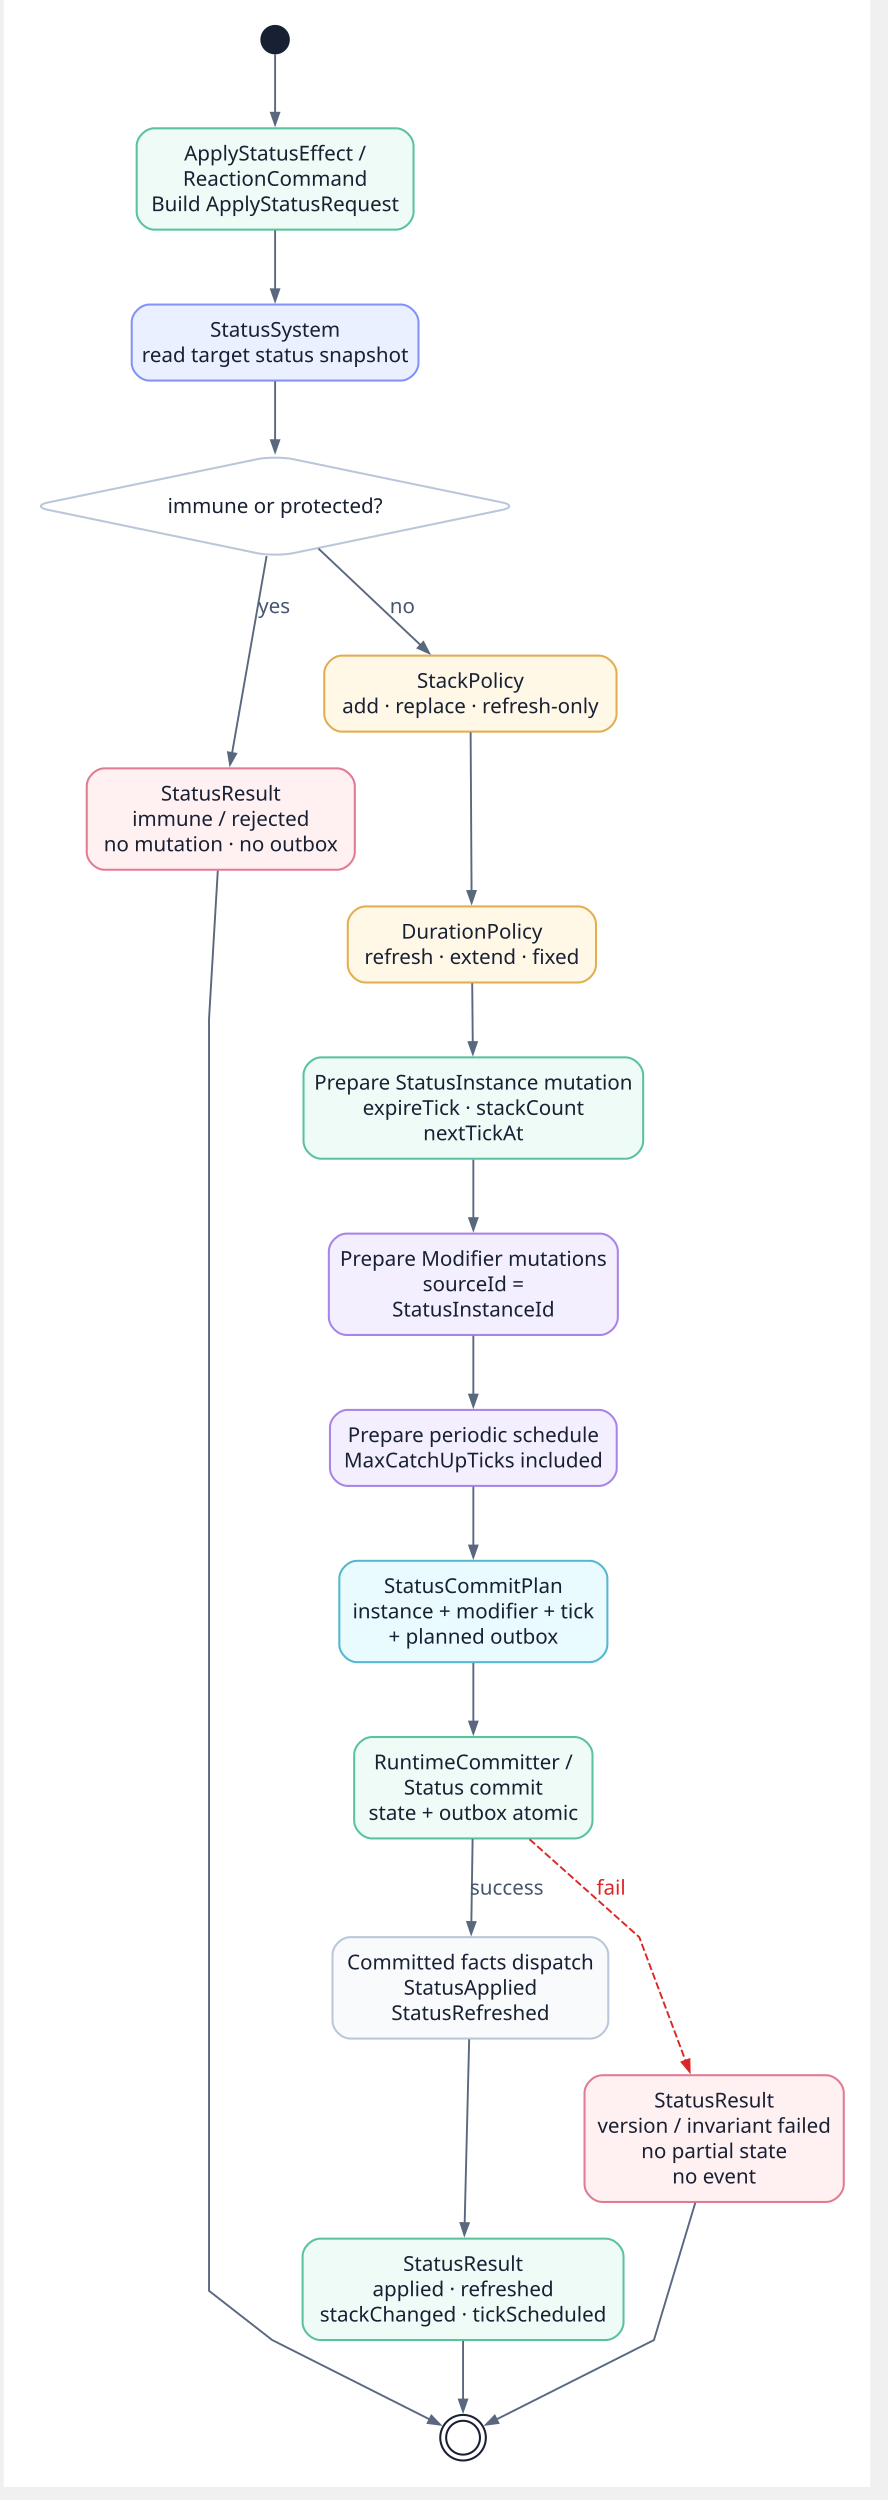
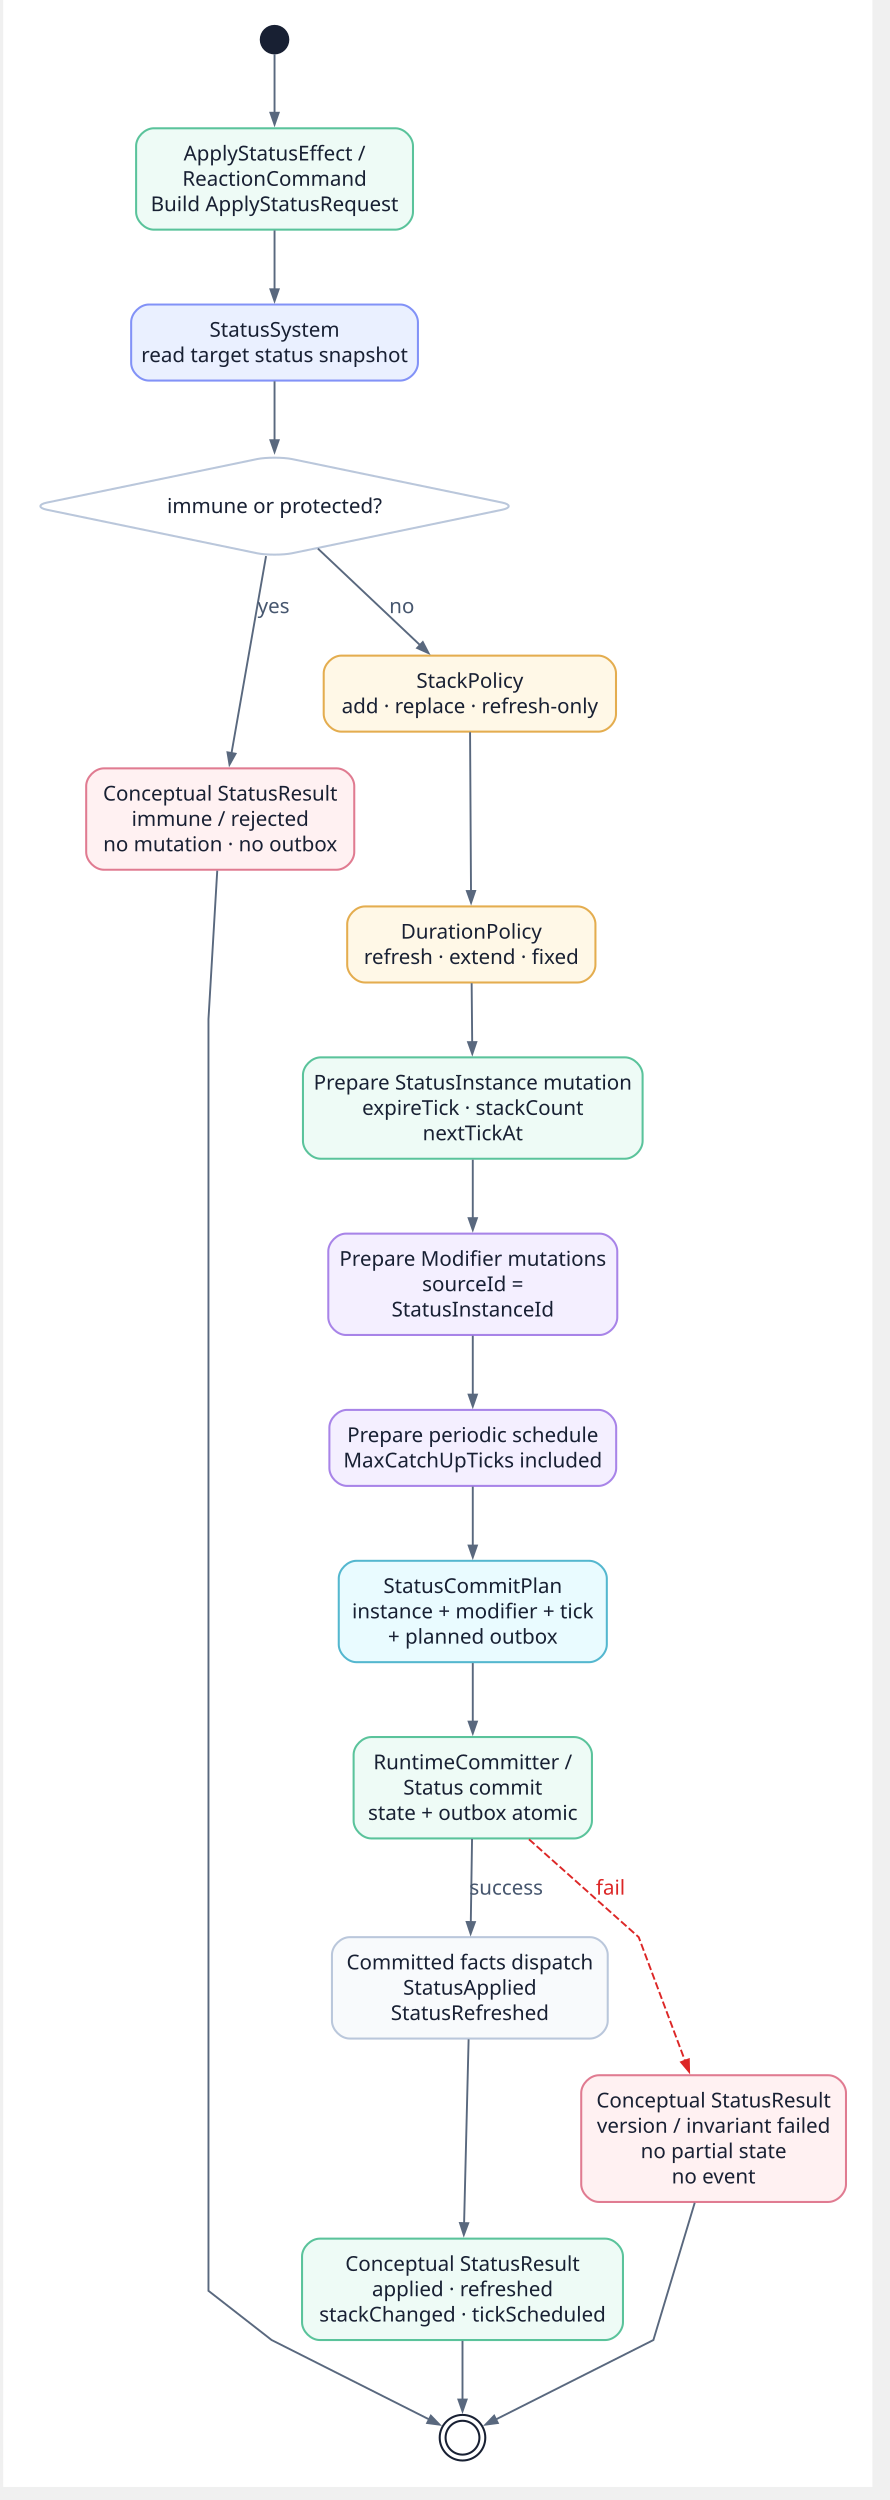
- <svg xmlns="http://www.w3.org/2000/svg" width="810pt" height="2282pt" viewBox="12.00 12.00 798.00 2270.00">
+ <svg xmlns="http://www.w3.org/2000/svg" width="812pt" height="2282pt" viewBox="12.00 12.00 801.00 2270.00">
  <g id="graph0" class="graph" transform="scale(1.33333 1.33333) rotate(0) translate(26.64 1684.6)">
-     <polygon fill="#ffffff" stroke="none" points="-18,18 -18,-1675.96 572.08,-1675.96 572.08,18 -18,18" />
+     <polygon fill="#ffffff" stroke="none" points="-18,18 -18,-1675.96 573.95,-1675.96 573.95,18 -18,18" />
    <g id="node1" class="node">
      <ellipse fill="#182033" stroke="#182033" stroke-width="1.4" cx="166.8" cy="-1648.6" rx="9.36" ry="9.36" />
    </g>
    <g id="node2" class="node">
      <path fill="#eefbf6" stroke="#5ac39b" stroke-width="1.4" d="M249.08,-1588.24C249.08,-1588.24 84.53,-1588.24 84.53,-1588.24 78.53,-1588.24 72.53,-1582.24 72.53,-1576.24 72.53,-1576.24 72.53,-1531.21 72.53,-1531.21 72.53,-1525.21 78.53,-1519.21 84.53,-1519.21 84.53,-1519.21 249.08,-1519.21 249.08,-1519.21 255.08,-1519.21 261.08,-1525.21 261.08,-1531.21 261.08,-1531.21 261.08,-1576.24 261.08,-1576.24 261.08,-1582.24 255.08,-1588.24 249.08,-1588.24" />
      <text xml:space="preserve" text-anchor="middle" x="166.8" y="-1566.3" font-family="Noto Sans KR" font-size="14.00" fill="#182033">ApplyStatusEffect /</text>
      <text xml:space="preserve" text-anchor="middle" x="166.8" y="-1549.05" font-family="Noto Sans KR" font-size="14.00" fill="#182033">ReactionCommand</text>
      <text xml:space="preserve" text-anchor="middle" x="166.8" y="-1531.8" font-family="Noto Sans KR" font-size="14.00" fill="#182033">Build ApplyStatusRequest</text>
    </g>
    <g id="edge1" class="edge">
      <path fill="none" stroke="#59687e" stroke-width="1.3" d="M166.8,-1638.69C166.8,-1629.31 166.8,-1613.81 166.8,-1598.67" />
      <polygon fill="#59687e" stroke="#59687e" stroke-width="1.3" points="169.6,-1598.81 166.8,-1590.81 164,-1598.81 169.6,-1598.81" />
    </g>
    <g id="node3" class="node">
      <path fill="#eaf0ff" stroke="#8292f7" stroke-width="1.4" d="M252.45,-1468.21C252.45,-1468.21 81.15,-1468.21 81.15,-1468.21 75.15,-1468.21 69.15,-1462.21 69.15,-1456.21 69.15,-1456.21 69.15,-1428.43 69.15,-1428.43 69.15,-1422.43 75.15,-1416.43 81.15,-1416.43 81.15,-1416.43 252.45,-1416.43 252.45,-1416.43 258.45,-1416.43 264.45,-1422.43 264.45,-1428.43 264.45,-1428.43 264.45,-1456.21 264.45,-1456.21 264.45,-1462.21 258.45,-1468.21 252.45,-1468.21" />
      <text xml:space="preserve" text-anchor="middle" x="166.8" y="-1446.27" font-family="Noto Sans KR" font-size="14.00" fill="#182033">StatusSystem</text>
      <text xml:space="preserve" text-anchor="middle" x="166.8" y="-1429.02" font-family="Noto Sans KR" font-size="14.00" fill="#182033">read target status snapshot</text>
    </g>
    <g id="edge2" class="edge">
      <path fill="none" stroke="#59687e" stroke-width="1.3" d="M166.8,-1518.71C166.8,-1505.94 166.8,-1491.4 166.8,-1478.53" />
      <polygon fill="#59687e" stroke="#59687e" stroke-width="1.3" points="169.6,-1478.59 166.8,-1470.59 164,-1478.59 169.6,-1478.59" />
    </g>
    <g id="node4" class="node">
      <path fill="#ffffff" stroke="#bac7db" stroke-width="1.4" d="M155.05,-1363C155.05,-1363 11.75,-1333.33 11.75,-1333.33 5.88,-1332.12 5.88,-1329.68 11.75,-1328.47 11.75,-1328.47 155.05,-1298.8 155.05,-1298.8 160.92,-1297.59 172.68,-1297.59 178.55,-1298.8 178.55,-1298.8 321.85,-1328.47 321.85,-1328.47 327.72,-1329.68 327.72,-1332.12 321.85,-1333.33 321.85,-1333.33 178.55,-1363 178.55,-1363 172.68,-1364.21 160.92,-1364.21 155.05,-1363" />
      <text xml:space="preserve" text-anchor="middle" x="166.8" y="-1326.22" font-family="Noto Sans KR" font-size="14.00" fill="#182033">immune or protected?</text>
    </g>
    <g id="edge3" class="edge">
      <path fill="none" stroke="#59687e" stroke-width="1.3" d="M166.8,-1415.94C166.8,-1403.95 166.8,-1389.3 166.8,-1375.6" />
      <polygon fill="#59687e" stroke="#59687e" stroke-width="1.3" points="169.6,-1375.81 166.8,-1367.81 164,-1375.81 169.6,-1375.81" />
    </g>
    <g id="node5" class="node">
      <path fill="#fff1f2" stroke="#e07b91" stroke-width="1.4" d="M209.08,-1152.34C209.08,-1152.34 50.53,-1152.34 50.53,-1152.34 44.53,-1152.34 38.53,-1146.34 38.53,-1140.34 38.53,-1140.34 38.53,-1095.31 38.53,-1095.31 38.53,-1089.31 44.53,-1083.31 50.53,-1083.31 50.53,-1083.31 209.08,-1083.31 209.08,-1083.31 215.08,-1083.31 221.08,-1089.31 221.08,-1095.31 221.08,-1095.31 221.08,-1140.34 221.08,-1140.34 221.08,-1146.34 215.08,-1152.34 209.08,-1152.34" />
-       <text xml:space="preserve" text-anchor="middle" x="129.8" y="-1130.4" font-family="Noto Sans KR" font-size="14.00" fill="#182033">StatusResult</text>
+       <text xml:space="preserve" text-anchor="middle" x="129.8" y="-1130.4" font-family="Noto Sans KR" font-size="14.00" fill="#182033">Conceptual StatusResult</text>
      <text xml:space="preserve" text-anchor="middle" x="129.8" y="-1113.15" font-family="Noto Sans KR" font-size="14.00" fill="#182033">immune / rejected</text>
      <text xml:space="preserve" text-anchor="middle" x="129.8" y="-1095.9" font-family="Noto Sans KR" font-size="14.00" fill="#182033">no mutation · no outbox</text>
    </g>
    <g id="edge4" class="edge">
      <path fill="none" stroke="#59687e" stroke-width="1.3" d="M161.02,-1296.92C154.69,-1260.79 144.5,-1202.68 137.49,-1162.72" />
      <polygon fill="#59687e" stroke="#59687e" stroke-width="1.3" points="140.26,-1162.31 136.13,-1154.91 134.75,-1163.27 140.26,-1162.31" />
      <text xml:space="preserve" text-anchor="middle" x="166.14" y="-1258.07" font-family="Noto Sans KR" font-size="14.00" fill="#46566e">yes</text>
    </g>
    <g id="node6" class="node">
      <path fill="#fff8e7" stroke="#e4ad4f" stroke-width="1.4" d="M387.33,-1229.12C387.33,-1229.12 212.28,-1229.12 212.28,-1229.12 206.28,-1229.12 200.28,-1223.12 200.28,-1217.12 200.28,-1217.12 200.28,-1189.34 200.28,-1189.34 200.28,-1183.34 206.28,-1177.34 212.28,-1177.34 212.28,-1177.34 387.33,-1177.34 387.33,-1177.34 393.33,-1177.34 399.33,-1183.34 399.33,-1189.34 399.33,-1189.34 399.33,-1217.12 399.33,-1217.12 399.33,-1223.12 393.33,-1229.12 387.33,-1229.12" />
      <text xml:space="preserve" text-anchor="middle" x="299.8" y="-1207.18" font-family="Noto Sans KR" font-size="14.00" fill="#182033">StackPolicy</text>
      <text xml:space="preserve" text-anchor="middle" x="299.8" y="-1189.93" font-family="Noto Sans KR" font-size="14.00" fill="#182033">add · replace · refresh-only</text>
    </g>
    <g id="edge6" class="edge">
      <path fill="none" stroke="#59687e" stroke-width="1.3" d="M196.32,-1302.01C216.94,-1282.52 244.53,-1256.45 266.04,-1236.13" />
      <polygon fill="#59687e" stroke="#59687e" stroke-width="1.3" points="267.75,-1238.36 271.65,-1230.83 263.91,-1234.29 267.75,-1238.36" />
      <text xml:space="preserve" text-anchor="middle" x="253.46" y="-1258.07" font-family="Noto Sans KR" font-size="14.00" fill="#46566e">no</text>
    </g>
    <g id="node16" class="node">
      <ellipse fill="#ffffff" stroke="#182033" stroke-width="1.4" cx="294.8" cy="-15.52" rx="11.52" ry="11.52" />
      <ellipse fill="none" stroke="#182033" stroke-width="1.4" cx="294.8" cy="-15.52" rx="15.52" ry="15.52" />
    </g>
    <g id="edge5" class="edge">
      <path fill="none" stroke="#59687e" stroke-width="1.3" d="M127.78,-1082.68C125.41,-1042.6 121.8,-981.53 121.8,-981.53 121.8,-981.53 121.8,-981.53 121.8,-115.55 121.8,-115.55 164.8,-82.04 164.8,-82.04 164.8,-82.04 234.96,-46.68 272.19,-27.91" />
      <polygon fill="#59687e" stroke="#59687e" stroke-width="1.3" points="273.25,-30.52 279.13,-24.42 270.73,-25.52 273.25,-30.52" />
    </g>
    <g id="node7" class="node">
      <path fill="#fff8e7" stroke="#e4ad4f" stroke-width="1.4" d="M373.33,-1058.31C373.33,-1058.31 228.28,-1058.31 228.28,-1058.31 222.28,-1058.31 216.28,-1052.31 216.28,-1046.31 216.28,-1046.31 216.28,-1018.53 216.28,-1018.53 216.28,-1012.53 222.28,-1006.53 228.28,-1006.53 228.28,-1006.53 373.33,-1006.53 373.33,-1006.53 379.33,-1006.53 385.33,-1012.53 385.33,-1018.53 385.33,-1018.53 385.33,-1046.31 385.33,-1046.31 385.33,-1052.31 379.33,-1058.31 373.33,-1058.31" />
      <text xml:space="preserve" text-anchor="middle" x="300.8" y="-1036.37" font-family="Noto Sans KR" font-size="14.00" fill="#182033">DurationPolicy</text>
      <text xml:space="preserve" text-anchor="middle" x="300.8" y="-1019.12" font-family="Noto Sans KR" font-size="14.00" fill="#182033">refresh · extend · fixed</text>
    </g>
    <g id="edge7" class="edge">
      <path fill="none" stroke="#59687e" stroke-width="1.3" d="M299.95,-1176.96C300.12,-1148.24 300.4,-1101.17 300.59,-1068.81" />
      <polygon fill="#59687e" stroke="#59687e" stroke-width="1.3" points="303.39,-1068.85 300.64,-1060.83 297.79,-1068.82 303.39,-1068.85" />
    </g>
    <g id="node8" class="node">
      <path fill="#eefbf6" stroke="#5ac39b" stroke-width="1.4" d="M405.45,-955.53C405.45,-955.53 198.15,-955.53 198.15,-955.53 192.15,-955.53 186.15,-949.53 186.15,-943.53 186.15,-943.53 186.15,-898.5 186.15,-898.5 186.15,-892.5 192.15,-886.5 198.15,-886.5 198.15,-886.5 405.45,-886.5 405.45,-886.5 411.45,-886.5 417.45,-892.5 417.45,-898.5 417.45,-898.5 417.45,-943.53 417.45,-943.53 417.45,-949.53 411.45,-955.53 405.45,-955.53" />
      <text xml:space="preserve" text-anchor="middle" x="301.8" y="-933.59" font-family="Noto Sans KR" font-size="14.00" fill="#182033">Prepare StatusInstance mutation</text>
      <text xml:space="preserve" text-anchor="middle" x="301.8" y="-916.34" font-family="Noto Sans KR" font-size="14.00" fill="#182033">expireTick · stackCount</text>
      <text xml:space="preserve" text-anchor="middle" x="301.8" y="-899.09" font-family="Noto Sans KR" font-size="14.00" fill="#182033">nextTickAt</text>
    </g>
    <g id="edge8" class="edge">
      <path fill="none" stroke="#59687e" stroke-width="1.3" d="M301.03,-1006.05C301.14,-994.06 301.28,-979.4 301.4,-965.71" />
      <polygon fill="#59687e" stroke="#59687e" stroke-width="1.3" points="304.2,-965.95 301.47,-957.92 298.6,-965.9 304.2,-965.95" />
    </g>
    <g id="node9" class="node">
      <path fill="#f4efff" stroke="#a884e8" stroke-width="1.4" d="M388.2,-835.5C388.2,-835.5 215.4,-835.5 215.4,-835.5 209.4,-835.5 203.4,-829.5 203.4,-823.5 203.4,-823.5 203.4,-778.47 203.4,-778.47 203.4,-772.47 209.4,-766.47 215.4,-766.47 215.4,-766.47 388.2,-766.47 388.2,-766.47 394.2,-766.47 400.2,-772.47 400.2,-778.47 400.2,-778.47 400.2,-823.5 400.2,-823.5 400.2,-829.5 394.2,-835.5 388.2,-835.5" />
      <text xml:space="preserve" text-anchor="middle" x="301.8" y="-813.56" font-family="Noto Sans KR" font-size="14.00" fill="#182033">Prepare Modifier mutations</text>
      <text xml:space="preserve" text-anchor="middle" x="301.8" y="-796.31" font-family="Noto Sans KR" font-size="14.00" fill="#182033">sourceId =</text>
      <text xml:space="preserve" text-anchor="middle" x="301.8" y="-779.06" font-family="Noto Sans KR" font-size="14.00" fill="#182033">StatusInstanceId</text>
    </g>
    <g id="edge9" class="edge">
      <path fill="none" stroke="#59687e" stroke-width="1.3" d="M301.8,-885.88C301.8,-873.4 301.8,-859.1 301.8,-845.89" />
      <polygon fill="#59687e" stroke="#59687e" stroke-width="1.3" points="304.6,-846.02 301.8,-838.02 299,-846.02 304.6,-846.02" />
    </g>
    <g id="node10" class="node">
      <path fill="#f4efff" stroke="#a884e8" stroke-width="1.4" d="M387.45,-715.47C387.45,-715.47 216.15,-715.47 216.15,-715.47 210.15,-715.47 204.15,-709.47 204.15,-703.47 204.15,-703.47 204.15,-675.69 204.15,-675.69 204.15,-669.69 210.15,-663.69 216.15,-663.69 216.15,-663.69 387.45,-663.69 387.45,-663.69 393.45,-663.69 399.45,-669.69 399.45,-675.69 399.45,-675.69 399.45,-703.47 399.45,-703.47 399.45,-709.47 393.45,-715.47 387.45,-715.47" />
      <text xml:space="preserve" text-anchor="middle" x="301.8" y="-693.53" font-family="Noto Sans KR" font-size="14.00" fill="#182033">Prepare periodic schedule</text>
      <text xml:space="preserve" text-anchor="middle" x="301.8" y="-676.28" font-family="Noto Sans KR" font-size="14.00" fill="#182033">MaxCatchUpTicks included</text>
    </g>
    <g id="edge10" class="edge">
      <path fill="none" stroke="#59687e" stroke-width="1.3" d="M301.8,-765.97C301.8,-753.2 301.8,-738.66 301.8,-725.79" />
      <polygon fill="#59687e" stroke="#59687e" stroke-width="1.3" points="304.6,-725.85 301.8,-717.85 299,-725.85 304.6,-725.85" />
    </g>
    <g id="node11" class="node">
      <path fill="#e9fbff" stroke="#54b7cf" stroke-width="1.4" d="M381.08,-612.69C381.08,-612.69 222.53,-612.69 222.53,-612.69 216.53,-612.69 210.53,-606.69 210.53,-600.69 210.53,-600.69 210.53,-555.66 210.53,-555.66 210.53,-549.66 216.53,-543.66 222.53,-543.66 222.53,-543.66 381.08,-543.66 381.08,-543.66 387.08,-543.66 393.08,-549.66 393.08,-555.66 393.08,-555.66 393.08,-600.69 393.08,-600.69 393.08,-606.69 387.08,-612.69 381.08,-612.69" />
      <text xml:space="preserve" text-anchor="middle" x="301.8" y="-590.75" font-family="Noto Sans KR" font-size="14.00" fill="#182033">StatusCommitPlan</text>
      <text xml:space="preserve" text-anchor="middle" x="301.8" y="-573.5" font-family="Noto Sans KR" font-size="14.00" fill="#182033">instance + modifier + tick</text>
      <text xml:space="preserve" text-anchor="middle" x="301.8" y="-556.25" font-family="Noto Sans KR" font-size="14.00" fill="#182033">+ planned outbox</text>
    </g>
    <g id="edge11" class="edge">
      <path fill="none" stroke="#59687e" stroke-width="1.3" d="M301.8,-663.21C301.8,-651.22 301.8,-636.56 301.8,-622.87" />
      <polygon fill="#59687e" stroke="#59687e" stroke-width="1.3" points="304.6,-623.08 301.8,-615.08 299,-623.08 304.6,-623.08" />
    </g>
    <g id="node12" class="node">
      <path fill="#eefbf6" stroke="#5ac39b" stroke-width="1.4" d="M370.95,-492.66C370.95,-492.66 232.65,-492.66 232.65,-492.66 226.65,-492.66 220.65,-486.66 220.65,-480.66 220.65,-480.66 220.65,-435.63 220.65,-435.63 220.65,-429.63 226.65,-423.63 232.65,-423.63 232.65,-423.63 370.95,-423.63 370.95,-423.63 376.95,-423.63 382.95,-429.63 382.95,-435.63 382.95,-435.63 382.95,-480.66 382.95,-480.66 382.95,-486.66 376.95,-492.66 370.95,-492.66" />
      <text xml:space="preserve" text-anchor="middle" x="301.8" y="-470.72" font-family="Noto Sans KR" font-size="14.00" fill="#182033">RuntimeCommitter /</text>
      <text xml:space="preserve" text-anchor="middle" x="301.8" y="-453.47" font-family="Noto Sans KR" font-size="14.00" fill="#182033">Status commit</text>
      <text xml:space="preserve" text-anchor="middle" x="301.8" y="-436.22" font-family="Noto Sans KR" font-size="14.00" fill="#182033">state + outbox atomic</text>
    </g>
    <g id="edge12" class="edge">
      <path fill="none" stroke="#59687e" stroke-width="1.3" d="M301.8,-543.04C301.8,-530.56 301.8,-516.26 301.8,-503.05" />
      <polygon fill="#59687e" stroke="#59687e" stroke-width="1.3" points="304.6,-503.18 301.8,-495.18 299,-503.18 304.6,-503.18" />
    </g>
    <g id="node13" class="node">
      <path fill="#f8fafc" stroke="#bac7db" stroke-width="1.4" d="M381.7,-356.38C381.7,-356.38 217.9,-356.38 217.9,-356.38 211.9,-356.38 205.9,-350.38 205.9,-344.38 205.9,-344.38 205.9,-299.35 205.9,-299.35 205.9,-293.35 211.9,-287.35 217.9,-287.35 217.9,-287.35 381.7,-287.35 381.7,-287.35 387.7,-287.35 393.7,-293.35 393.7,-299.35 393.7,-299.35 393.7,-344.38 393.7,-344.38 393.7,-350.38 387.7,-356.38 381.7,-356.38" />
      <text xml:space="preserve" text-anchor="middle" x="299.8" y="-334.44" font-family="Noto Sans KR" font-size="14.00" fill="#182033">Committed facts dispatch</text>
      <text xml:space="preserve" text-anchor="middle" x="299.8" y="-317.19" font-family="Noto Sans KR" font-size="14.00" fill="#182033">StatusApplied</text>
      <text xml:space="preserve" text-anchor="middle" x="299.8" y="-299.94" font-family="Noto Sans KR" font-size="14.00" fill="#182033">StatusRefreshed</text>
    </g>
    <g id="edge15" class="edge">
      <path fill="none" stroke="#59687e" stroke-width="1.3" d="M301.3,-423.26C301.04,-406.09 300.73,-385.03 300.45,-366.64" />
      <polygon fill="#59687e" stroke="#59687e" stroke-width="1.3" points="303.25,-366.66 300.33,-358.71 297.65,-366.75 303.25,-366.66" />
      <text xml:space="preserve" text-anchor="middle" x="324.54" y="-385.33" font-family="Noto Sans KR" font-size="14.00" fill="#46566e">success</text>
    </g>
    <g id="node15" class="node">
-       <path fill="#fff1f2" stroke="#e07b91" stroke-width="1.4" d="M542.08,-262.35C542.08,-262.35 389.52,-262.35 389.52,-262.35 383.52,-262.35 377.52,-256.35 377.52,-250.35 377.52,-250.35 377.52,-188.07 377.52,-188.07 377.52,-182.07 383.52,-176.07 389.52,-176.07 389.52,-176.07 542.08,-176.07 542.08,-176.07 548.08,-176.07 554.08,-182.07 554.08,-188.07 554.08,-188.07 554.08,-250.35 554.08,-250.35 554.08,-256.35 548.08,-262.35 542.08,-262.35" />
-       <text xml:space="preserve" text-anchor="middle" x="465.8" y="-240.41" font-family="Noto Sans KR" font-size="14.00" fill="#182033">StatusResult</text>
+       <path fill="#fff1f2" stroke="#e07b91" stroke-width="1.4" d="M543.95,-262.35C543.95,-262.35 387.65,-262.35 387.65,-262.35 381.65,-262.35 375.65,-256.35 375.65,-250.35 375.65,-250.35 375.65,-188.07 375.65,-188.07 375.65,-182.07 381.65,-176.07 387.65,-176.07 387.65,-176.07 543.95,-176.07 543.95,-176.07 549.95,-176.07 555.95,-182.07 555.95,-188.07 555.95,-188.07 555.95,-250.35 555.95,-250.35 555.95,-256.35 549.95,-262.35 543.95,-262.35" />
+       <text xml:space="preserve" text-anchor="middle" x="465.8" y="-240.41" font-family="Noto Sans KR" font-size="14.00" fill="#182033">Conceptual StatusResult</text>
      <text xml:space="preserve" text-anchor="middle" x="465.8" y="-223.16" font-family="Noto Sans KR" font-size="14.00" fill="#182033">version / invariant failed</text>
      <text xml:space="preserve" text-anchor="middle" x="465.8" y="-205.91" font-family="Noto Sans KR" font-size="14.00" fill="#182033">no partial state</text>
      <text xml:space="preserve" text-anchor="middle" x="465.8" y="-188.66" font-family="Noto Sans KR" font-size="14.00" fill="#182033">no event</text>
    </g>
    <g id="edge13" class="edge">
      <path fill="none" stroke="#dc2626" stroke-width="1.3" stroke-dasharray="5,2" d="M340.06,-423.03C372.84,-393.8 414.8,-356.38 414.8,-356.38 414.8,-356.38 431.98,-310.51 446.4,-272.01" />
      <polygon fill="#dc2626" stroke="#dc2626" stroke-width="1.3" points="448.93,-273.24 449.11,-264.76 443.68,-271.27 448.93,-273.24" />
      <text xml:space="preserve" text-anchor="middle" x="395.59" y="-385.33" font-family="Noto Sans KR" font-size="14.00" fill="#dc2626">fail</text>
    </g>
    <g id="node14" class="node">
      <path fill="#eefbf6" stroke="#5ac39b" stroke-width="1.4" d="M392.08,-151.07C392.08,-151.07 197.53,-151.07 197.53,-151.07 191.53,-151.07 185.53,-145.07 185.53,-139.07 185.53,-139.07 185.53,-94.04 185.53,-94.04 185.53,-88.04 191.53,-82.04 197.53,-82.04 197.53,-82.04 392.08,-82.04 392.08,-82.04 398.08,-82.04 404.08,-88.04 404.08,-94.04 404.08,-94.04 404.08,-139.07 404.08,-139.07 404.08,-145.07 398.08,-151.07 392.08,-151.07" />
-       <text xml:space="preserve" text-anchor="middle" x="294.8" y="-129.13" font-family="Noto Sans KR" font-size="14.00" fill="#182033">StatusResult</text>
+       <text xml:space="preserve" text-anchor="middle" x="294.8" y="-129.13" font-family="Noto Sans KR" font-size="14.00" fill="#182033">Conceptual StatusResult</text>
      <text xml:space="preserve" text-anchor="middle" x="294.8" y="-111.88" font-family="Noto Sans KR" font-size="14.00" fill="#182033">applied · refreshed</text>
      <text xml:space="preserve" text-anchor="middle" x="294.8" y="-94.63" font-family="Noto Sans KR" font-size="14.00" fill="#182033">stackChanged · tickScheduled</text>
    </g>
    <g id="edge16" class="edge">
      <path fill="none" stroke="#59687e" stroke-width="1.3" d="M298.96,-286.84C298.12,-252.38 296.8,-198.97 295.88,-161.37" />
      <polygon fill="#59687e" stroke="#59687e" stroke-width="1.3" points="298.68,-161.59 295.69,-153.66 293.09,-161.73 298.68,-161.59" />
    </g>
    <g id="edge17" class="edge">
      <path fill="none" stroke="#59687e" stroke-width="1.3" d="M294.8,-81.47C294.8,-68.32 294.8,-53.55 294.8,-41.42" />
      <polygon fill="#59687e" stroke="#59687e" stroke-width="1.3" points="297.6,-41.52 294.8,-33.52 292,-41.52 297.6,-41.52" />
    </g>
    <g id="edge14" class="edge">
      <path fill="none" stroke="#59687e" stroke-width="1.3" d="M452.94,-175.5C440.92,-135.56 424.8,-82.04 424.8,-82.04 424.8,-82.04 354.64,-46.68 317.41,-27.91" />
      <polygon fill="#59687e" stroke="#59687e" stroke-width="1.3" points="318.87,-25.52 310.47,-24.42 316.35,-30.52 318.87,-25.52" />
    </g>
  </g>
</svg>
